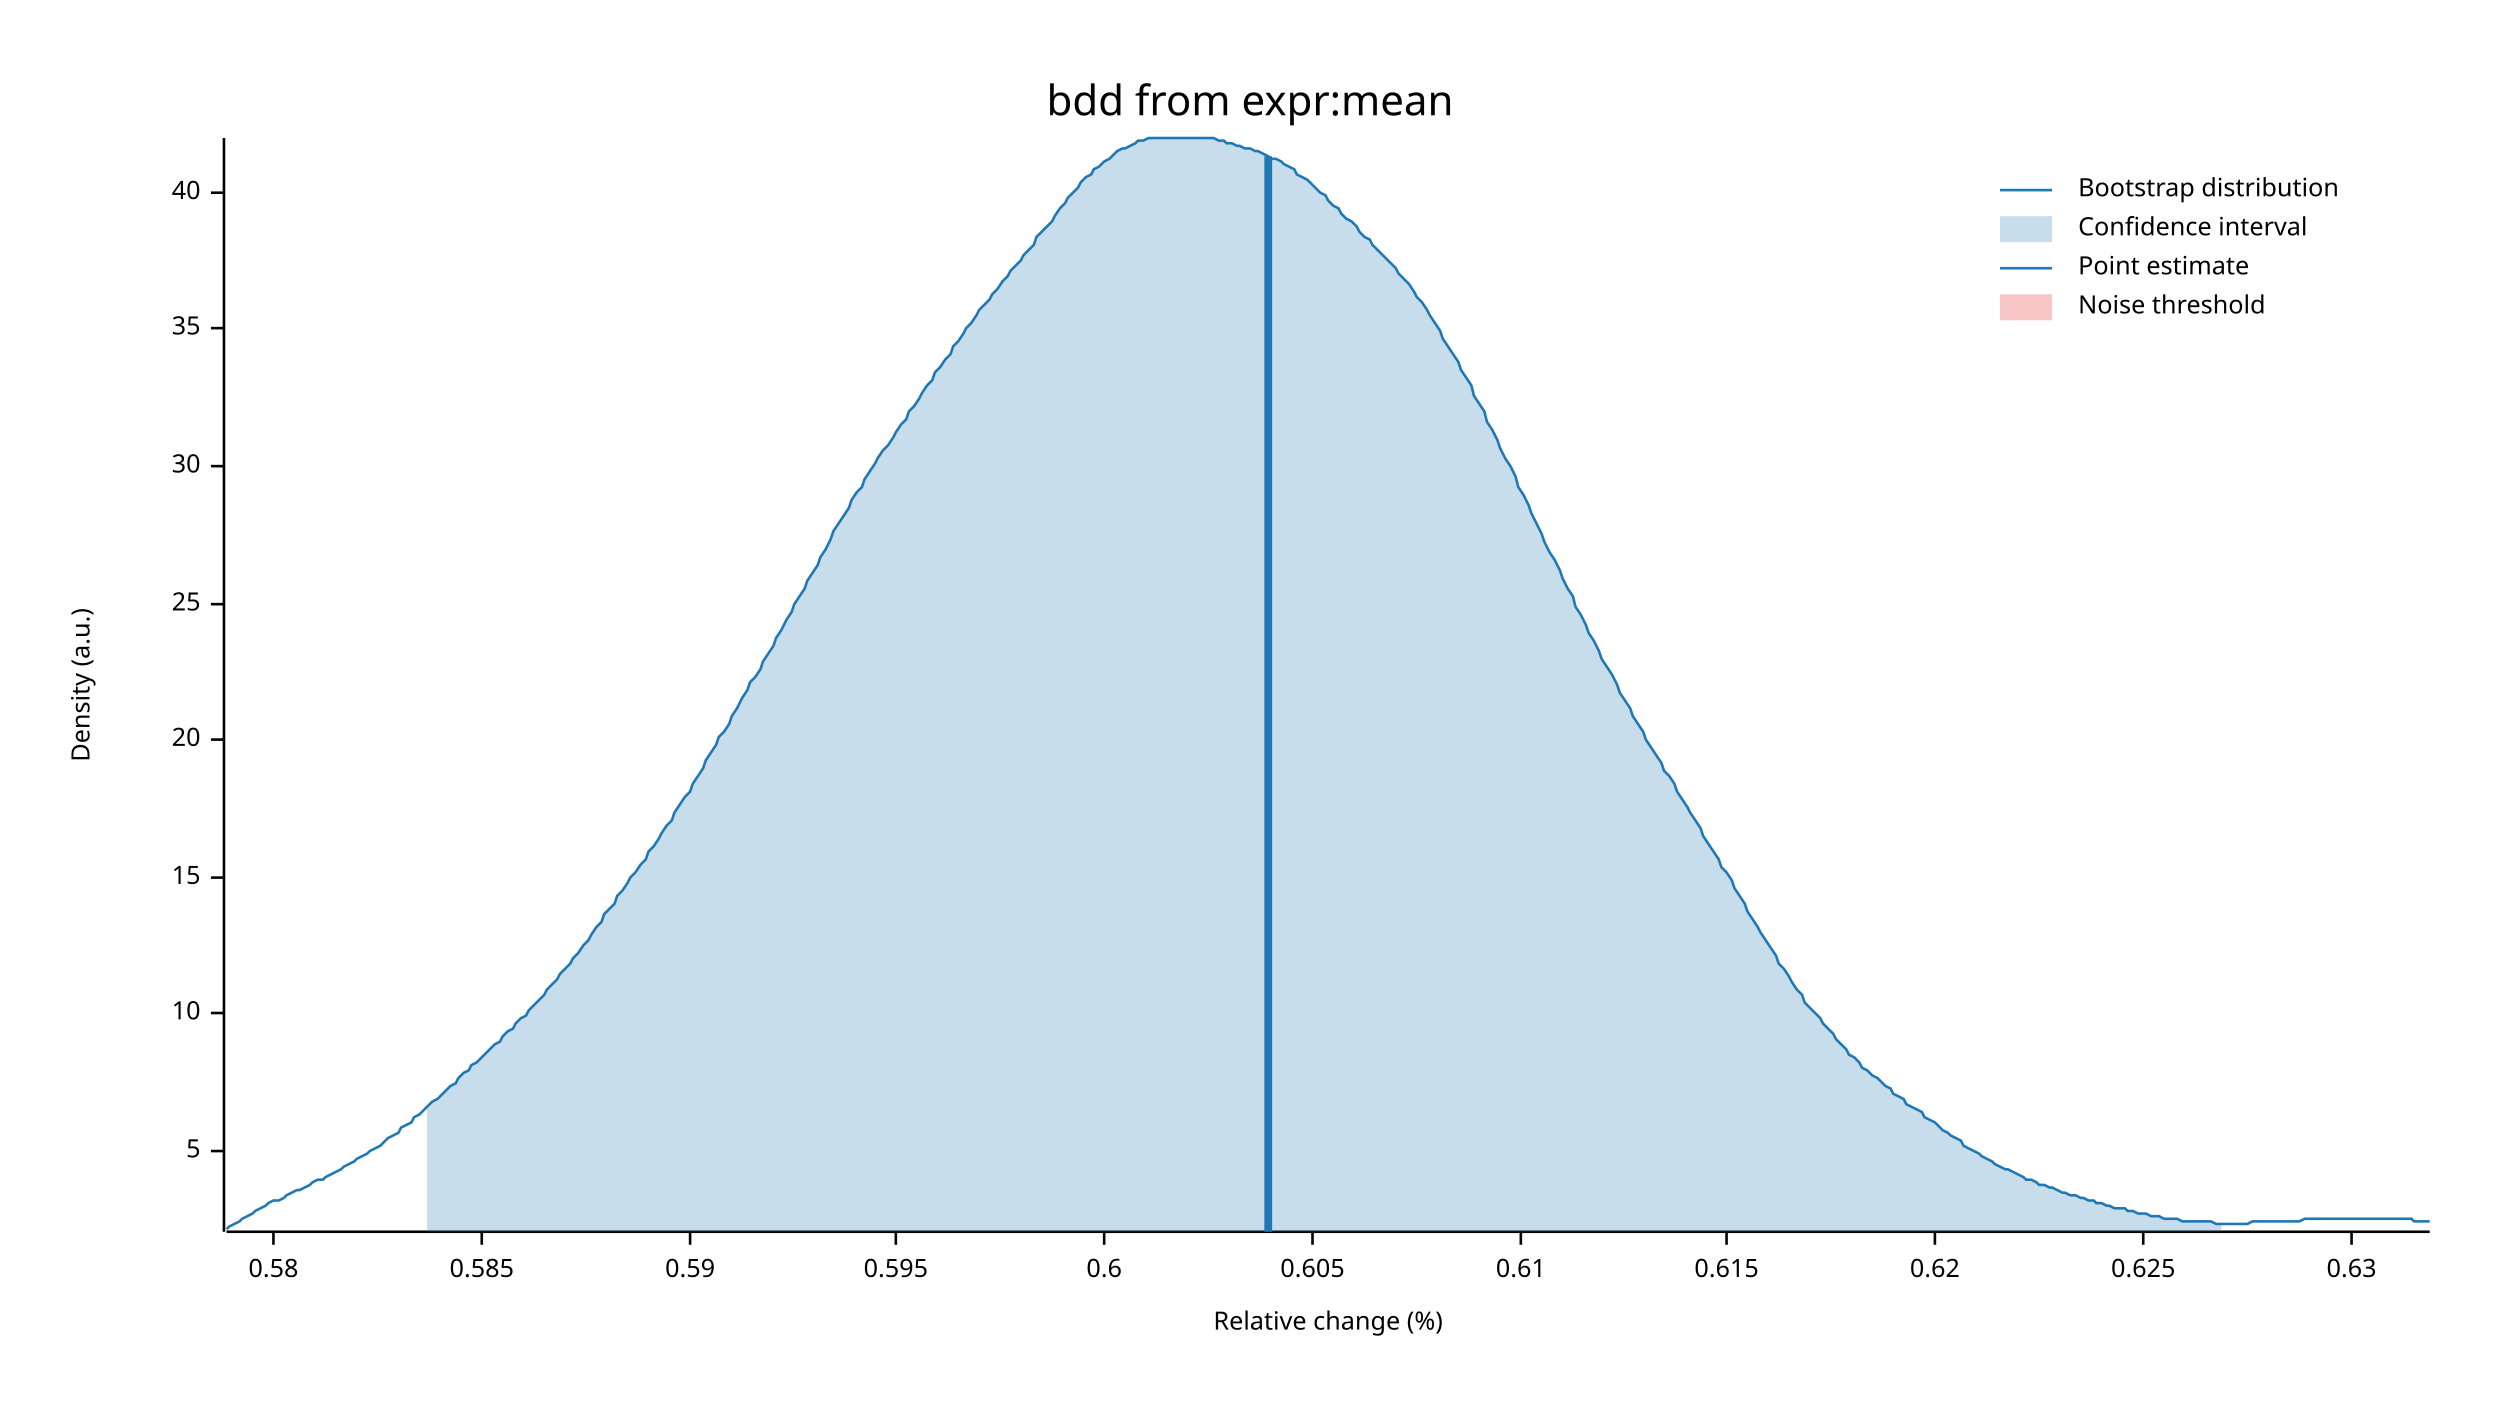
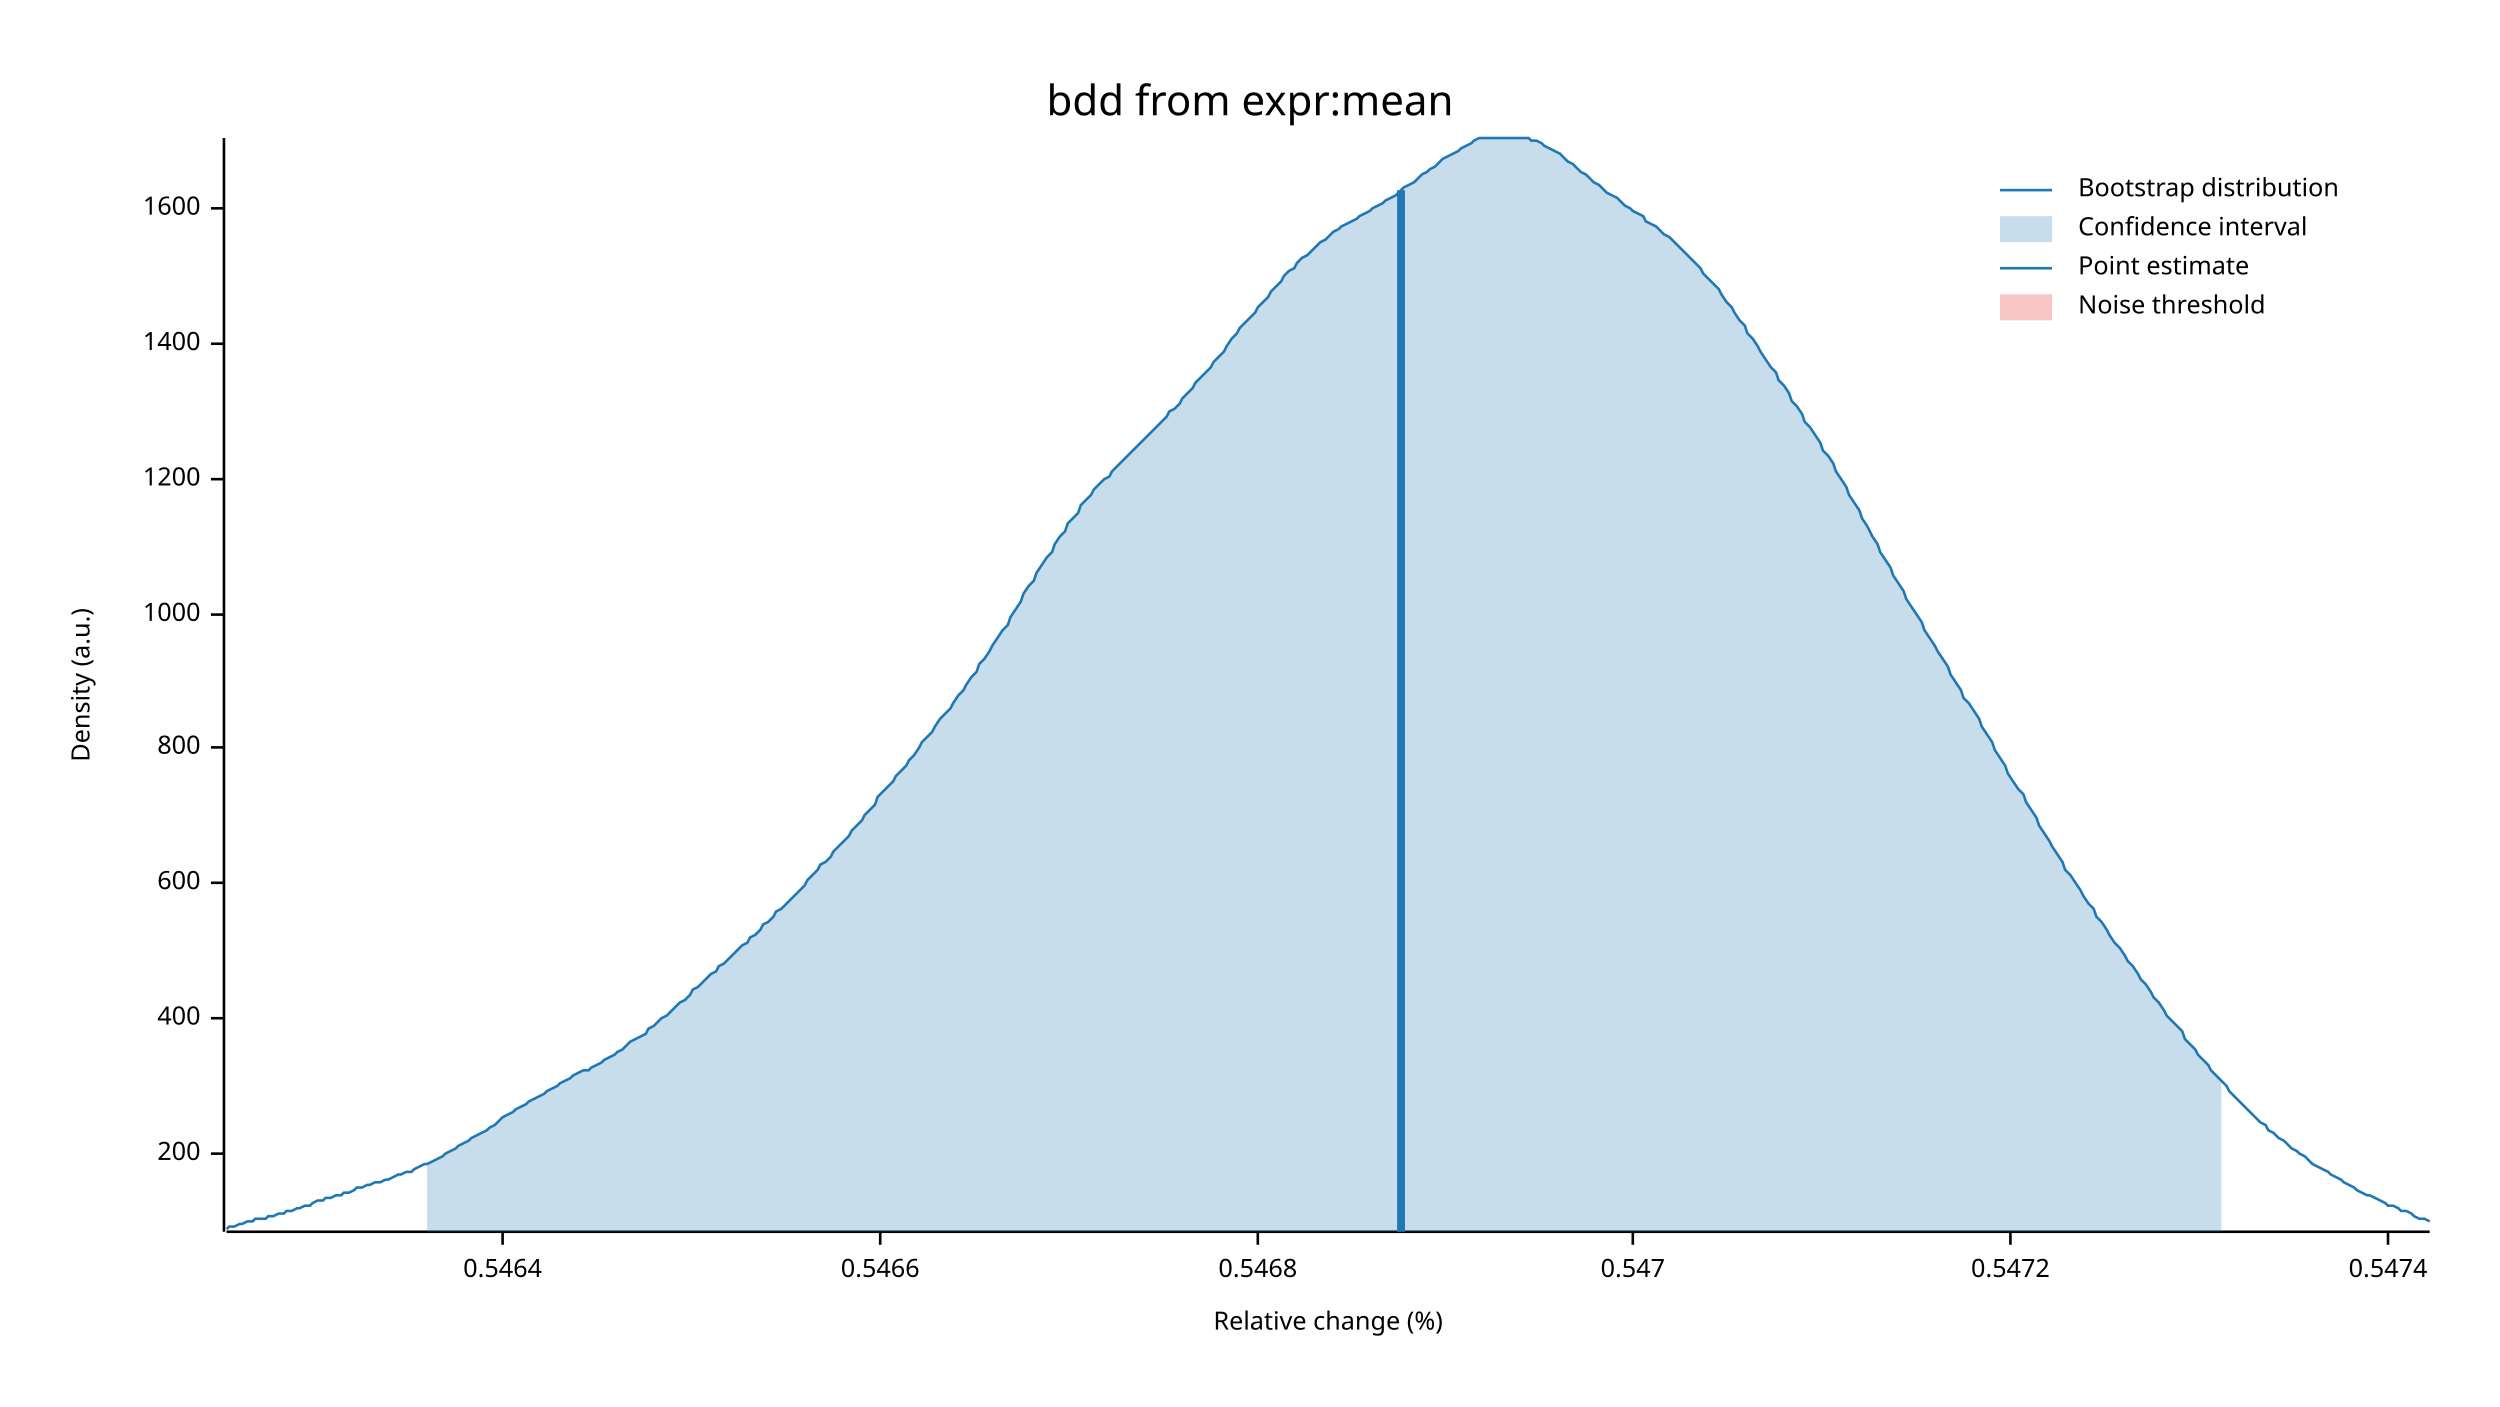
<svg xmlns="http://www.w3.org/2000/svg" width="960" height="540" viewBox="0 0 960 540">
  <text x="480" y="32" dy="0.76em" text-anchor="middle" font-family="sans-serif" font-size="16.129" opacity="1" fill="#000000">
bdd from expr:mean
</text>
  <text x="27" y="263" dy="0.76em" text-anchor="middle" font-family="sans-serif" font-size="9.677" opacity="1" fill="#000000" transform="rotate(270, 27, 263)">
Density (a.u.)
</text>
  <text x="510" y="513" dy="-0.5ex" text-anchor="middle" font-family="sans-serif" font-size="9.677" opacity="1" fill="#000000">
Relative change (%)
</text>
  <polyline fill="none" opacity="1" stroke="#000000" stroke-width="1" points="86,53 86,473 " />
-   <text x="77" y="442" dy="0.5ex" text-anchor="end" font-family="sans-serif" font-size="9.677" opacity="1" fill="#000000">
- 5
+   <text x="77" y="443" dy="0.5ex" text-anchor="end" font-family="sans-serif" font-size="9.677" opacity="1" fill="#000000">
+ 200
</text>
-   <polyline fill="none" opacity="1" stroke="#000000" stroke-width="1" points="81,442 86,442 " />
-   <text x="77" y="389" dy="0.5ex" text-anchor="end" font-family="sans-serif" font-size="9.677" opacity="1" fill="#000000">
- 10
+   <polyline fill="none" opacity="1" stroke="#000000" stroke-width="1" points="81,443 86,443 " />
+   <text x="77" y="391" dy="0.5ex" text-anchor="end" font-family="sans-serif" font-size="9.677" opacity="1" fill="#000000">
+ 400
</text>
-   <polyline fill="none" opacity="1" stroke="#000000" stroke-width="1" points="81,389 86,389 " />
-   <text x="77" y="337" dy="0.5ex" text-anchor="end" font-family="sans-serif" font-size="9.677" opacity="1" fill="#000000">
- 15
+   <polyline fill="none" opacity="1" stroke="#000000" stroke-width="1" points="81,391 86,391 " />
+   <text x="77" y="339" dy="0.5ex" text-anchor="end" font-family="sans-serif" font-size="9.677" opacity="1" fill="#000000">
+ 600
</text>
-   <polyline fill="none" opacity="1" stroke="#000000" stroke-width="1" points="81,337 86,337 " />
-   <text x="77" y="284" dy="0.5ex" text-anchor="end" font-family="sans-serif" font-size="9.677" opacity="1" fill="#000000">
- 20
+   <polyline fill="none" opacity="1" stroke="#000000" stroke-width="1" points="81,339 86,339 " />
+   <text x="77" y="287" dy="0.5ex" text-anchor="end" font-family="sans-serif" font-size="9.677" opacity="1" fill="#000000">
+ 800
</text>
-   <polyline fill="none" opacity="1" stroke="#000000" stroke-width="1" points="81,284 86,284 " />
-   <text x="77" y="232" dy="0.5ex" text-anchor="end" font-family="sans-serif" font-size="9.677" opacity="1" fill="#000000">
- 25
+   <polyline fill="none" opacity="1" stroke="#000000" stroke-width="1" points="81,287 86,287 " />
+   <text x="77" y="236" dy="0.5ex" text-anchor="end" font-family="sans-serif" font-size="9.677" opacity="1" fill="#000000">
+ 1000
</text>
-   <polyline fill="none" opacity="1" stroke="#000000" stroke-width="1" points="81,232 86,232 " />
-   <text x="77" y="179" dy="0.5ex" text-anchor="end" font-family="sans-serif" font-size="9.677" opacity="1" fill="#000000">
- 30
+   <polyline fill="none" opacity="1" stroke="#000000" stroke-width="1" points="81,236 86,236 " />
+   <text x="77" y="184" dy="0.5ex" text-anchor="end" font-family="sans-serif" font-size="9.677" opacity="1" fill="#000000">
+ 1200
</text>
-   <polyline fill="none" opacity="1" stroke="#000000" stroke-width="1" points="81,179 86,179 " />
-   <text x="77" y="126" dy="0.5ex" text-anchor="end" font-family="sans-serif" font-size="9.677" opacity="1" fill="#000000">
- 35
+   <polyline fill="none" opacity="1" stroke="#000000" stroke-width="1" points="81,184 86,184 " />
+   <text x="77" y="132" dy="0.5ex" text-anchor="end" font-family="sans-serif" font-size="9.677" opacity="1" fill="#000000">
+ 1400
</text>
-   <polyline fill="none" opacity="1" stroke="#000000" stroke-width="1" points="81,126 86,126 " />
-   <text x="77" y="74" dy="0.5ex" text-anchor="end" font-family="sans-serif" font-size="9.677" opacity="1" fill="#000000">
- 40
+   <polyline fill="none" opacity="1" stroke="#000000" stroke-width="1" points="81,132 86,132 " />
+   <text x="77" y="80" dy="0.5ex" text-anchor="end" font-family="sans-serif" font-size="9.677" opacity="1" fill="#000000">
+ 1600
</text>
-   <polyline fill="none" opacity="1" stroke="#000000" stroke-width="1" points="81,74 86,74 " />
+   <polyline fill="none" opacity="1" stroke="#000000" stroke-width="1" points="81,80 86,80 " />
  <polyline fill="none" opacity="1" stroke="#000000" stroke-width="1" points="87,473 933,473 " />
-   <text x="105" y="483" dy="0.76em" text-anchor="middle" font-family="sans-serif" font-size="9.677" opacity="1" fill="#000000">
- 0.58
+   <text x="193" y="483" dy="0.76em" text-anchor="middle" font-family="sans-serif" font-size="9.677" opacity="1" fill="#000000">
+ 0.5464
</text>
-   <polyline fill="none" opacity="1" stroke="#000000" stroke-width="1" points="105,473 105,478 " />
-   <text x="185" y="483" dy="0.76em" text-anchor="middle" font-family="sans-serif" font-size="9.677" opacity="1" fill="#000000">
- 0.585
+   <polyline fill="none" opacity="1" stroke="#000000" stroke-width="1" points="193,473 193,478 " />
+   <text x="338" y="483" dy="0.76em" text-anchor="middle" font-family="sans-serif" font-size="9.677" opacity="1" fill="#000000">
+ 0.5466
</text>
-   <polyline fill="none" opacity="1" stroke="#000000" stroke-width="1" points="185,473 185,478 " />
-   <text x="265" y="483" dy="0.76em" text-anchor="middle" font-family="sans-serif" font-size="9.677" opacity="1" fill="#000000">
- 0.59
+   <polyline fill="none" opacity="1" stroke="#000000" stroke-width="1" points="338,473 338,478 " />
+   <text x="483" y="483" dy="0.76em" text-anchor="middle" font-family="sans-serif" font-size="9.677" opacity="1" fill="#000000">
+ 0.5468
</text>
-   <polyline fill="none" opacity="1" stroke="#000000" stroke-width="1" points="265,473 265,478 " />
-   <text x="344" y="483" dy="0.76em" text-anchor="middle" font-family="sans-serif" font-size="9.677" opacity="1" fill="#000000">
- 0.595
+   <polyline fill="none" opacity="1" stroke="#000000" stroke-width="1" points="483,473 483,478 " />
+   <text x="627" y="483" dy="0.76em" text-anchor="middle" font-family="sans-serif" font-size="9.677" opacity="1" fill="#000000">
+ 0.547
</text>
-   <polyline fill="none" opacity="1" stroke="#000000" stroke-width="1" points="344,473 344,478 " />
-   <text x="424" y="483" dy="0.76em" text-anchor="middle" font-family="sans-serif" font-size="9.677" opacity="1" fill="#000000">
- 0.6
+   <polyline fill="none" opacity="1" stroke="#000000" stroke-width="1" points="627,473 627,478 " />
+   <text x="772" y="483" dy="0.76em" text-anchor="middle" font-family="sans-serif" font-size="9.677" opacity="1" fill="#000000">
+ 0.5472
</text>
-   <polyline fill="none" opacity="1" stroke="#000000" stroke-width="1" points="424,473 424,478 " />
-   <text x="504" y="483" dy="0.76em" text-anchor="middle" font-family="sans-serif" font-size="9.677" opacity="1" fill="#000000">
- 0.605
+   <polyline fill="none" opacity="1" stroke="#000000" stroke-width="1" points="772,473 772,478 " />
+   <text x="917" y="483" dy="0.76em" text-anchor="middle" font-family="sans-serif" font-size="9.677" opacity="1" fill="#000000">
+ 0.5474
</text>
-   <polyline fill="none" opacity="1" stroke="#000000" stroke-width="1" points="504,473 504,478 " />
-   <text x="584" y="483" dy="0.76em" text-anchor="middle" font-family="sans-serif" font-size="9.677" opacity="1" fill="#000000">
- 0.61
- </text>
-   <polyline fill="none" opacity="1" stroke="#000000" stroke-width="1" points="584,473 584,478 " />
-   <text x="663" y="483" dy="0.76em" text-anchor="middle" font-family="sans-serif" font-size="9.677" opacity="1" fill="#000000">
- 0.615
- </text>
-   <polyline fill="none" opacity="1" stroke="#000000" stroke-width="1" points="663,473 663,478 " />
-   <text x="743" y="483" dy="0.76em" text-anchor="middle" font-family="sans-serif" font-size="9.677" opacity="1" fill="#000000">
- 0.62
- </text>
-   <polyline fill="none" opacity="1" stroke="#000000" stroke-width="1" points="743,473 743,478 " />
-   <text x="823" y="483" dy="0.76em" text-anchor="middle" font-family="sans-serif" font-size="9.677" opacity="1" fill="#000000">
- 0.625
- </text>
-   <polyline fill="none" opacity="1" stroke="#000000" stroke-width="1" points="823,473 823,478 " />
-   <text x="903" y="483" dy="0.76em" text-anchor="middle" font-family="sans-serif" font-size="9.677" opacity="1" fill="#000000">
- 0.63
- </text>
-   <polyline fill="none" opacity="1" stroke="#000000" stroke-width="1" points="903,473 903,478 " />
-   <polyline fill="none" opacity="1" stroke="#1F78B4" stroke-width="1" points="87,472 88,471 90,470 92,469 93,468 95,467 97,466 98,465 100,464 102,463 103,462 105,461 107,461 109,460 110,459 112,458 114,457 115,457 117,456 119,455 120,454 122,453 124,453 125,452 127,451 129,450 131,449 132,448 134,447 136,446 137,445 139,444 141,443 142,442 144,441 146,440 148,438 149,437 151,436 153,435 154,433 156,432 158,431 159,429 161,428 163,426 164,425 166,423 168,422 170,420 171,419 173,417 175,416 176,414 178,412 180,411 181,409 183,408 185,406 187,404 188,403 190,401 192,400 193,398 195,396 197,395 198,393 200,391 202,390 203,388 205,386 207,384 209,382 210,380 212,378 214,376 215,374 217,372 219,370 220,368 222,366 224,363 226,361 227,359 229,356 231,354 232,351 234,349 236,347 237,344 239,342 241,339 242,337 244,335 246,332 248,330 249,327 251,325 253,322 254,320 256,317 258,315 259,312 261,309 263,306 265,304 266,301 268,298 270,295 271,292 273,289 275,286 276,283 278,281 280,278 281,275 283,272 285,268 287,265 288,262 290,260 292,257 293,254 295,251 297,248 298,245 300,242 302,238 304,235 305,232 307,229 309,226 310,223 312,220 314,217 315,214 317,211 319,207 320,204 322,201 324,198 326,195 327,192 329,189 331,187 332,184 334,181 336,178 337,176 339,173 341,171 343,168 344,166 346,163 348,161 349,158 351,156 353,153 354,151 356,148 358,146 359,143 361,141 363,138 365,136 366,133 368,131 370,128 371,126 373,124 375,121 376,119 378,117 380,115 381,113 383,111 385,108 387,106 388,104 390,102 392,100 393,98 395,96 397,94 398,91 400,89 402,87 404,85 405,83 407,80 409,78 410,76 412,74 414,72 415,70 417,68 419,67 420,65 422,64 424,62 426,61 427,60 429,58 431,57 432,57 434,56 436,55 437,54 439,54 441,53 443,53 444,53 446,53 448,53 449,53 451,53 453,53 454,53 456,53 458,53 459,53 461,53 463,53 465,53 466,53 468,54 470,54 471,55 473,55 475,56 476,56 478,57 480,57 482,58 483,58 485,59 487,60 488,61 490,61 492,62 493,63 495,64 497,65 498,67 500,68 502,69 504,71 505,72 507,74 509,75 510,77 512,79 514,80 515,82 517,84 519,85 521,87 522,89 524,91 526,92 527,94 529,96 531,98 532,99 534,101 536,103 537,105 539,107 541,109 543,112 544,114 546,116 548,119 549,121 551,124 553,127 554,130 556,133 558,136 560,139 561,142 563,145 565,148 566,152 568,155 570,158 571,162 573,165 575,169 576,172 578,176 580,179 582,183 583,187 585,190 587,194 588,197 590,201 592,205 593,208 595,212 597,215 599,219 600,222 602,226 604,229 605,233 607,236 609,240 610,243 612,246 614,250 615,253 617,256 619,259 621,263 622,266 624,269 626,272 627,275 629,278 631,281 632,284 634,287 636,290 638,293 639,296 641,298 643,301 644,304 646,307 648,310 649,312 651,315 653,318 654,321 656,324 658,327 660,330 661,333 663,335 665,338 666,341 668,344 670,347 671,350 673,353 675,356 676,358 678,361 680,364 682,367 683,370 685,372 687,375 688,377 690,380 692,382 693,385 695,387 697,389 699,391 700,393 702,395 704,397 705,399 707,401 709,403 710,405 712,406 714,408 715,410 717,411 719,413 721,414 722,415 724,417 726,418 727,420 729,421 731,422 732,424 734,425 736,426 738,427 739,429 741,430 743,431 744,432 746,434 748,435 749,436 751,437 753,438 754,440 756,441 758,442 760,443 761,444 763,445 765,446 766,447 768,448 770,449 771,449 773,450 775,451 777,452 778,453 780,453 782,454 783,455 785,455 787,456 788,456 790,457 792,458 793,458 795,459 797,459 799,460 800,460 802,461 804,461 805,462 807,462 809,463 810,463 812,464 814,464 816,464 817,465 819,465 821,466 822,466 824,466 826,467 827,467 829,467 831,468 832,468 834,468 836,468 838,469 839,469 841,469 843,469 844,469 846,469 848,469 849,469 851,470 853,470 855,470 856,470 858,470 860,470 861,470 863,470 865,469 866,469 868,469 870,469 871,469 873,469 875,469 877,469 878,469 880,469 882,469 883,469 885,468 887,468 888,468 890,468 892,468 894,468 895,468 897,468 899,468 900,468 902,468 904,468 905,468 907,468 909,468 910,468 912,468 914,468 916,468 917,468 919,468 921,468 922,468 924,468 926,468 927,469 929,469 931,469 933,469 " />
-   <polygon opacity="0.25" fill="#1F78B4" points="164,425 166,423 168,422 170,420 171,419 173,417 175,416 176,414 178,412 180,411 181,409 183,408 185,406 187,404 188,403 190,401 192,400 193,398 195,396 197,395 198,393 200,391 202,390 203,388 205,386 207,384 209,382 210,380 212,378 214,376 215,374 217,372 219,370 220,368 222,366 224,363 226,361 227,359 229,356 231,354 232,351 234,349 236,347 237,344 239,342 241,339 242,337 244,335 246,332 248,330 249,327 251,325 253,322 254,320 256,317 258,315 259,312 261,309 263,306 265,304 266,301 268,298 270,295 271,292 273,289 275,286 276,283 278,281 280,278 281,275 283,272 285,268 287,265 288,262 290,260 292,257 293,254 295,251 297,248 298,245 300,242 302,238 304,235 305,232 307,229 309,226 310,223 312,220 314,217 315,214 317,211 319,207 320,204 322,201 324,198 326,195 327,192 329,189 331,187 332,184 334,181 336,178 337,176 339,173 341,171 343,168 344,166 346,163 348,161 349,158 351,156 353,153 354,151 356,148 358,146 359,143 361,141 363,138 365,136 366,133 368,131 370,128 371,126 373,124 375,121 376,119 378,117 380,115 381,113 383,111 385,108 387,106 388,104 390,102 392,100 393,98 395,96 397,94 398,91 400,89 402,87 404,85 405,83 407,80 409,78 410,76 412,74 414,72 415,70 417,68 419,67 420,65 422,64 424,62 426,61 427,60 429,58 431,57 432,57 434,56 436,55 437,54 439,54 441,53 443,53 444,53 446,53 448,53 449,53 451,53 453,53 454,53 456,53 458,53 459,53 461,53 463,53 465,53 466,53 468,54 470,54 471,55 473,55 475,56 476,56 478,57 480,57 482,58 483,58 485,59 487,60 488,61 490,61 492,62 493,63 495,64 497,65 498,67 500,68 502,69 504,71 505,72 507,74 509,75 510,77 512,79 514,80 515,82 517,84 519,85 521,87 522,89 524,91 526,92 527,94 529,96 531,98 532,99 534,101 536,103 537,105 539,107 541,109 543,112 544,114 546,116 548,119 549,121 551,124 553,127 554,130 556,133 558,136 560,139 561,142 563,145 565,148 566,152 568,155 570,158 571,162 573,165 575,169 576,172 578,176 580,179 582,183 583,187 585,190 587,194 588,197 590,201 592,205 593,208 595,212 597,215 599,219 600,222 602,226 604,229 605,233 607,236 609,240 610,243 612,246 614,250 615,253 617,256 619,259 621,263 622,266 624,269 626,272 627,275 629,278 631,281 632,284 634,287 636,290 638,293 639,296 641,298 643,301 644,304 646,307 648,310 649,312 651,315 653,318 654,321 656,324 658,327 660,330 661,333 663,335 665,338 666,341 668,344 670,347 671,350 673,353 675,356 676,358 678,361 680,364 682,367 683,370 685,372 687,375 688,377 690,380 692,382 693,385 695,387 697,389 699,391 700,393 702,395 704,397 705,399 707,401 709,403 710,405 712,406 714,408 715,410 717,411 719,413 721,414 722,415 724,417 726,418 727,420 729,421 731,422 732,424 734,425 736,426 738,427 739,429 741,430 743,431 744,432 746,434 748,435 749,436 751,437 753,438 754,440 756,441 758,442 760,443 761,444 763,445 765,446 766,447 768,448 770,449 771,449 773,450 775,451 777,452 778,453 780,453 782,454 783,455 785,455 787,456 788,456 790,457 792,458 793,458 795,459 797,459 799,460 800,460 802,461 804,461 805,462 807,462 809,463 810,463 812,464 814,464 816,464 817,465 819,465 821,466 822,466 824,466 826,467 827,467 829,467 831,468 832,468 834,468 836,468 838,469 839,469 841,469 843,469 844,469 846,469 848,469 849,469 851,470 853,470 853,473 164,473 " />
-   <polyline fill="none" opacity="1" stroke="#1F78B4" stroke-width="3" points="487,473 487,60 " />
+   <polyline fill="none" opacity="1" stroke="#000000" stroke-width="1" points="917,473 917,478 " />
+   <polyline fill="none" opacity="1" stroke="#1F78B4" stroke-width="1" points="87,472 88,471 90,471 92,470 93,470 95,469 97,469 98,468 100,468 102,468 103,467 105,467 107,466 109,466 110,465 112,465 114,464 115,464 117,463 119,463 120,462 122,461 124,461 125,460 127,460 129,459 131,459 132,458 134,458 136,457 137,456 139,456 141,455 142,455 144,454 146,454 148,453 149,453 151,452 153,451 154,451 156,450 158,450 159,449 161,448 163,447 164,447 166,446 168,445 170,444 171,443 173,442 175,441 176,440 178,439 180,438 181,437 183,436 185,435 187,434 188,433 190,432 192,430 193,429 195,428 197,427 198,426 200,425 202,424 203,423 205,422 207,421 209,420 210,419 212,418 214,417 215,416 217,415 219,414 220,413 222,412 224,411 226,411 227,410 229,409 231,408 232,407 234,406 236,405 237,404 239,403 241,401 242,400 244,399 246,398 248,397 249,395 251,394 253,392 254,391 256,390 258,388 259,387 261,385 263,384 265,382 266,380 268,379 270,377 271,376 273,374 275,373 276,371 278,370 280,368 281,367 283,365 285,363 287,362 288,360 290,359 292,357 293,355 295,354 297,352 298,350 300,349 302,347 304,345 305,344 307,342 309,340 310,338 312,336 314,334 315,332 317,331 319,329 320,327 322,325 324,323 326,321 327,319 329,317 331,315 332,313 334,311 336,309 337,306 339,304 341,302 343,300 344,298 346,296 348,294 349,292 351,290 353,287 354,285 356,283 358,281 359,279 361,276 363,274 365,272 366,270 368,267 370,265 371,263 373,260 375,258 376,255 378,253 380,250 381,248 383,245 385,242 387,240 388,237 390,234 392,231 393,228 395,225 397,223 398,220 400,217 402,214 404,212 405,209 407,206 409,204 410,201 412,199 414,197 415,194 417,192 419,190 420,188 422,186 424,184 426,183 427,181 429,179 431,177 432,176 434,174 436,172 437,171 439,169 441,167 443,165 444,164 446,162 448,160 449,158 451,157 453,155 454,153 456,151 458,149 459,147 461,145 463,143 465,141 466,139 468,137 470,135 471,133 473,130 475,128 476,126 478,124 480,122 482,120 483,118 485,116 487,114 488,112 490,110 492,108 493,106 495,104 497,103 498,101 500,99 502,98 504,96 505,95 507,93 509,92 510,91 512,89 514,88 515,87 517,86 519,85 521,84 522,83 524,82 526,81 527,80 529,79 531,78 532,77 534,76 536,75 537,74 539,72 541,71 543,70 544,69 546,67 548,66 549,65 551,64 553,62 554,61 556,60 558,59 560,58 561,57 563,56 565,55 566,54 568,53 570,53 571,53 573,53 575,53 576,53 578,53 580,53 582,53 583,53 585,53 587,53 588,54 590,54 592,55 593,56 595,57 597,58 599,59 600,60 602,62 604,63 605,64 607,66 609,67 610,68 612,70 614,71 615,72 617,74 619,75 621,76 622,77 624,79 626,80 627,81 629,82 631,83 632,85 634,86 636,87 638,89 639,90 641,91 643,93 644,94 646,96 648,98 649,99 651,101 653,103 654,105 656,107 658,109 660,111 661,113 663,116 665,118 666,120 668,123 670,125 671,128 673,130 675,133 676,135 678,138 680,141 682,143 683,146 685,148 687,151 688,154 690,156 692,159 693,162 695,164 697,167 699,170 700,173 702,175 704,178 705,181 707,184 709,187 710,190 712,193 714,196 715,199 717,202 719,206 721,209 722,212 724,215 726,218 727,221 729,224 731,227 732,230 734,233 736,236 738,239 739,242 741,245 743,248 744,250 746,253 748,256 749,259 751,262 753,265 754,268 756,270 758,273 760,276 761,279 763,282 765,285 766,288 768,291 770,294 771,297 773,300 775,303 777,305 778,308 780,311 782,314 783,317 785,320 787,323 788,325 790,328 792,331 793,334 795,336 797,339 799,342 800,344 802,347 804,349 805,352 807,354 809,357 810,359 812,362 814,364 816,367 817,369 819,371 821,374 822,376 824,378 826,381 827,383 829,385 831,388 832,390 834,392 836,394 838,396 839,399 841,401 843,403 844,405 846,407 848,409 849,411 851,413 853,415 855,417 856,419 858,421 860,423 861,424 863,426 865,428 866,429 868,431 870,432 871,434 873,435 875,437 877,438 878,439 880,441 882,442 883,443 885,444 887,446 888,447 890,448 892,449 894,450 895,451 897,452 899,453 900,454 902,455 904,456 905,457 907,458 909,459 910,459 912,460 914,461 916,462 917,463 919,463 921,464 922,465 924,465 926,466 927,467 929,468 931,468 933,469 " />
+   <polygon opacity="0.25" fill="#1F78B4" points="164,447 166,446 168,445 170,444 171,443 173,442 175,441 176,440 178,439 180,438 181,437 183,436 185,435 187,434 188,433 190,432 192,430 193,429 195,428 197,427 198,426 200,425 202,424 203,423 205,422 207,421 209,420 210,419 212,418 214,417 215,416 217,415 219,414 220,413 222,412 224,411 226,411 227,410 229,409 231,408 232,407 234,406 236,405 237,404 239,403 241,401 242,400 244,399 246,398 248,397 249,395 251,394 253,392 254,391 256,390 258,388 259,387 261,385 263,384 265,382 266,380 268,379 270,377 271,376 273,374 275,373 276,371 278,370 280,368 281,367 283,365 285,363 287,362 288,360 290,359 292,357 293,355 295,354 297,352 298,350 300,349 302,347 304,345 305,344 307,342 309,340 310,338 312,336 314,334 315,332 317,331 319,329 320,327 322,325 324,323 326,321 327,319 329,317 331,315 332,313 334,311 336,309 337,306 339,304 341,302 343,300 344,298 346,296 348,294 349,292 351,290 353,287 354,285 356,283 358,281 359,279 361,276 363,274 365,272 366,270 368,267 370,265 371,263 373,260 375,258 376,255 378,253 380,250 381,248 383,245 385,242 387,240 388,237 390,234 392,231 393,228 395,225 397,223 398,220 400,217 402,214 404,212 405,209 407,206 409,204 410,201 412,199 414,197 415,194 417,192 419,190 420,188 422,186 424,184 426,183 427,181 429,179 431,177 432,176 434,174 436,172 437,171 439,169 441,167 443,165 444,164 446,162 448,160 449,158 451,157 453,155 454,153 456,151 458,149 459,147 461,145 463,143 465,141 466,139 468,137 470,135 471,133 473,130 475,128 476,126 478,124 480,122 482,120 483,118 485,116 487,114 488,112 490,110 492,108 493,106 495,104 497,103 498,101 500,99 502,98 504,96 505,95 507,93 509,92 510,91 512,89 514,88 515,87 517,86 519,85 521,84 522,83 524,82 526,81 527,80 529,79 531,78 532,77 534,76 536,75 537,74 539,72 541,71 543,70 544,69 546,67 548,66 549,65 551,64 553,62 554,61 556,60 558,59 560,58 561,57 563,56 565,55 566,54 568,53 570,53 571,53 573,53 575,53 576,53 578,53 580,53 582,53 583,53 585,53 587,53 588,54 590,54 592,55 593,56 595,57 597,58 599,59 600,60 602,62 604,63 605,64 607,66 609,67 610,68 612,70 614,71 615,72 617,74 619,75 621,76 622,77 624,79 626,80 627,81 629,82 631,83 632,85 634,86 636,87 638,89 639,90 641,91 643,93 644,94 646,96 648,98 649,99 651,101 653,103 654,105 656,107 658,109 660,111 661,113 663,116 665,118 666,120 668,123 670,125 671,128 673,130 675,133 676,135 678,138 680,141 682,143 683,146 685,148 687,151 688,154 690,156 692,159 693,162 695,164 697,167 699,170 700,173 702,175 704,178 705,181 707,184 709,187 710,190 712,193 714,196 715,199 717,202 719,206 721,209 722,212 724,215 726,218 727,221 729,224 731,227 732,230 734,233 736,236 738,239 739,242 741,245 743,248 744,250 746,253 748,256 749,259 751,262 753,265 754,268 756,270 758,273 760,276 761,279 763,282 765,285 766,288 768,291 770,294 771,297 773,300 775,303 777,305 778,308 780,311 782,314 783,317 785,320 787,323 788,325 790,328 792,331 793,334 795,336 797,339 799,342 800,344 802,347 804,349 805,352 807,354 809,357 810,359 812,362 814,364 816,367 817,369 819,371 821,374 822,376 824,378 826,381 827,383 829,385 831,388 832,390 834,392 836,394 838,396 839,399 841,401 843,403 844,405 846,407 848,409 849,411 851,413 853,415 853,473 164,473 " />
+   <polyline fill="none" opacity="1" stroke="#1F78B4" stroke-width="3" points="538,473 538,73 " />
  <rect x="510" y="53" width="0" height="419" opacity="0.1" fill="#E31A1C" stroke="none" />
  <text x="798" y="68" dy="0.76em" text-anchor="start" font-family="sans-serif" font-size="9.677" opacity="1" fill="#000000">
Bootstrap distribution
</text>
  <text x="798" y="83" dy="0.76em" text-anchor="start" font-family="sans-serif" font-size="9.677" opacity="1" fill="#000000">
Confidence interval
</text>
  <text x="798" y="98" dy="0.76em" text-anchor="start" font-family="sans-serif" font-size="9.677" opacity="1" fill="#000000">
Point estimate
</text>
  <text x="798" y="113" dy="0.76em" text-anchor="start" font-family="sans-serif" font-size="9.677" opacity="1" fill="#000000">
Noise threshold
</text>
  <polyline fill="none" opacity="1" stroke="#1F78B4" stroke-width="1" points="768,73 788,73 " />
  <rect x="768" y="83" width="20" height="10" opacity="0.25" fill="#1F78B4" stroke="none" />
  <polyline fill="none" opacity="1" stroke="#1F78B4" stroke-width="1" points="768,103 788,103 " />
  <rect x="768" y="113" width="20" height="10" opacity="0.25" fill="#E31A1C" stroke="none" />
</svg>
